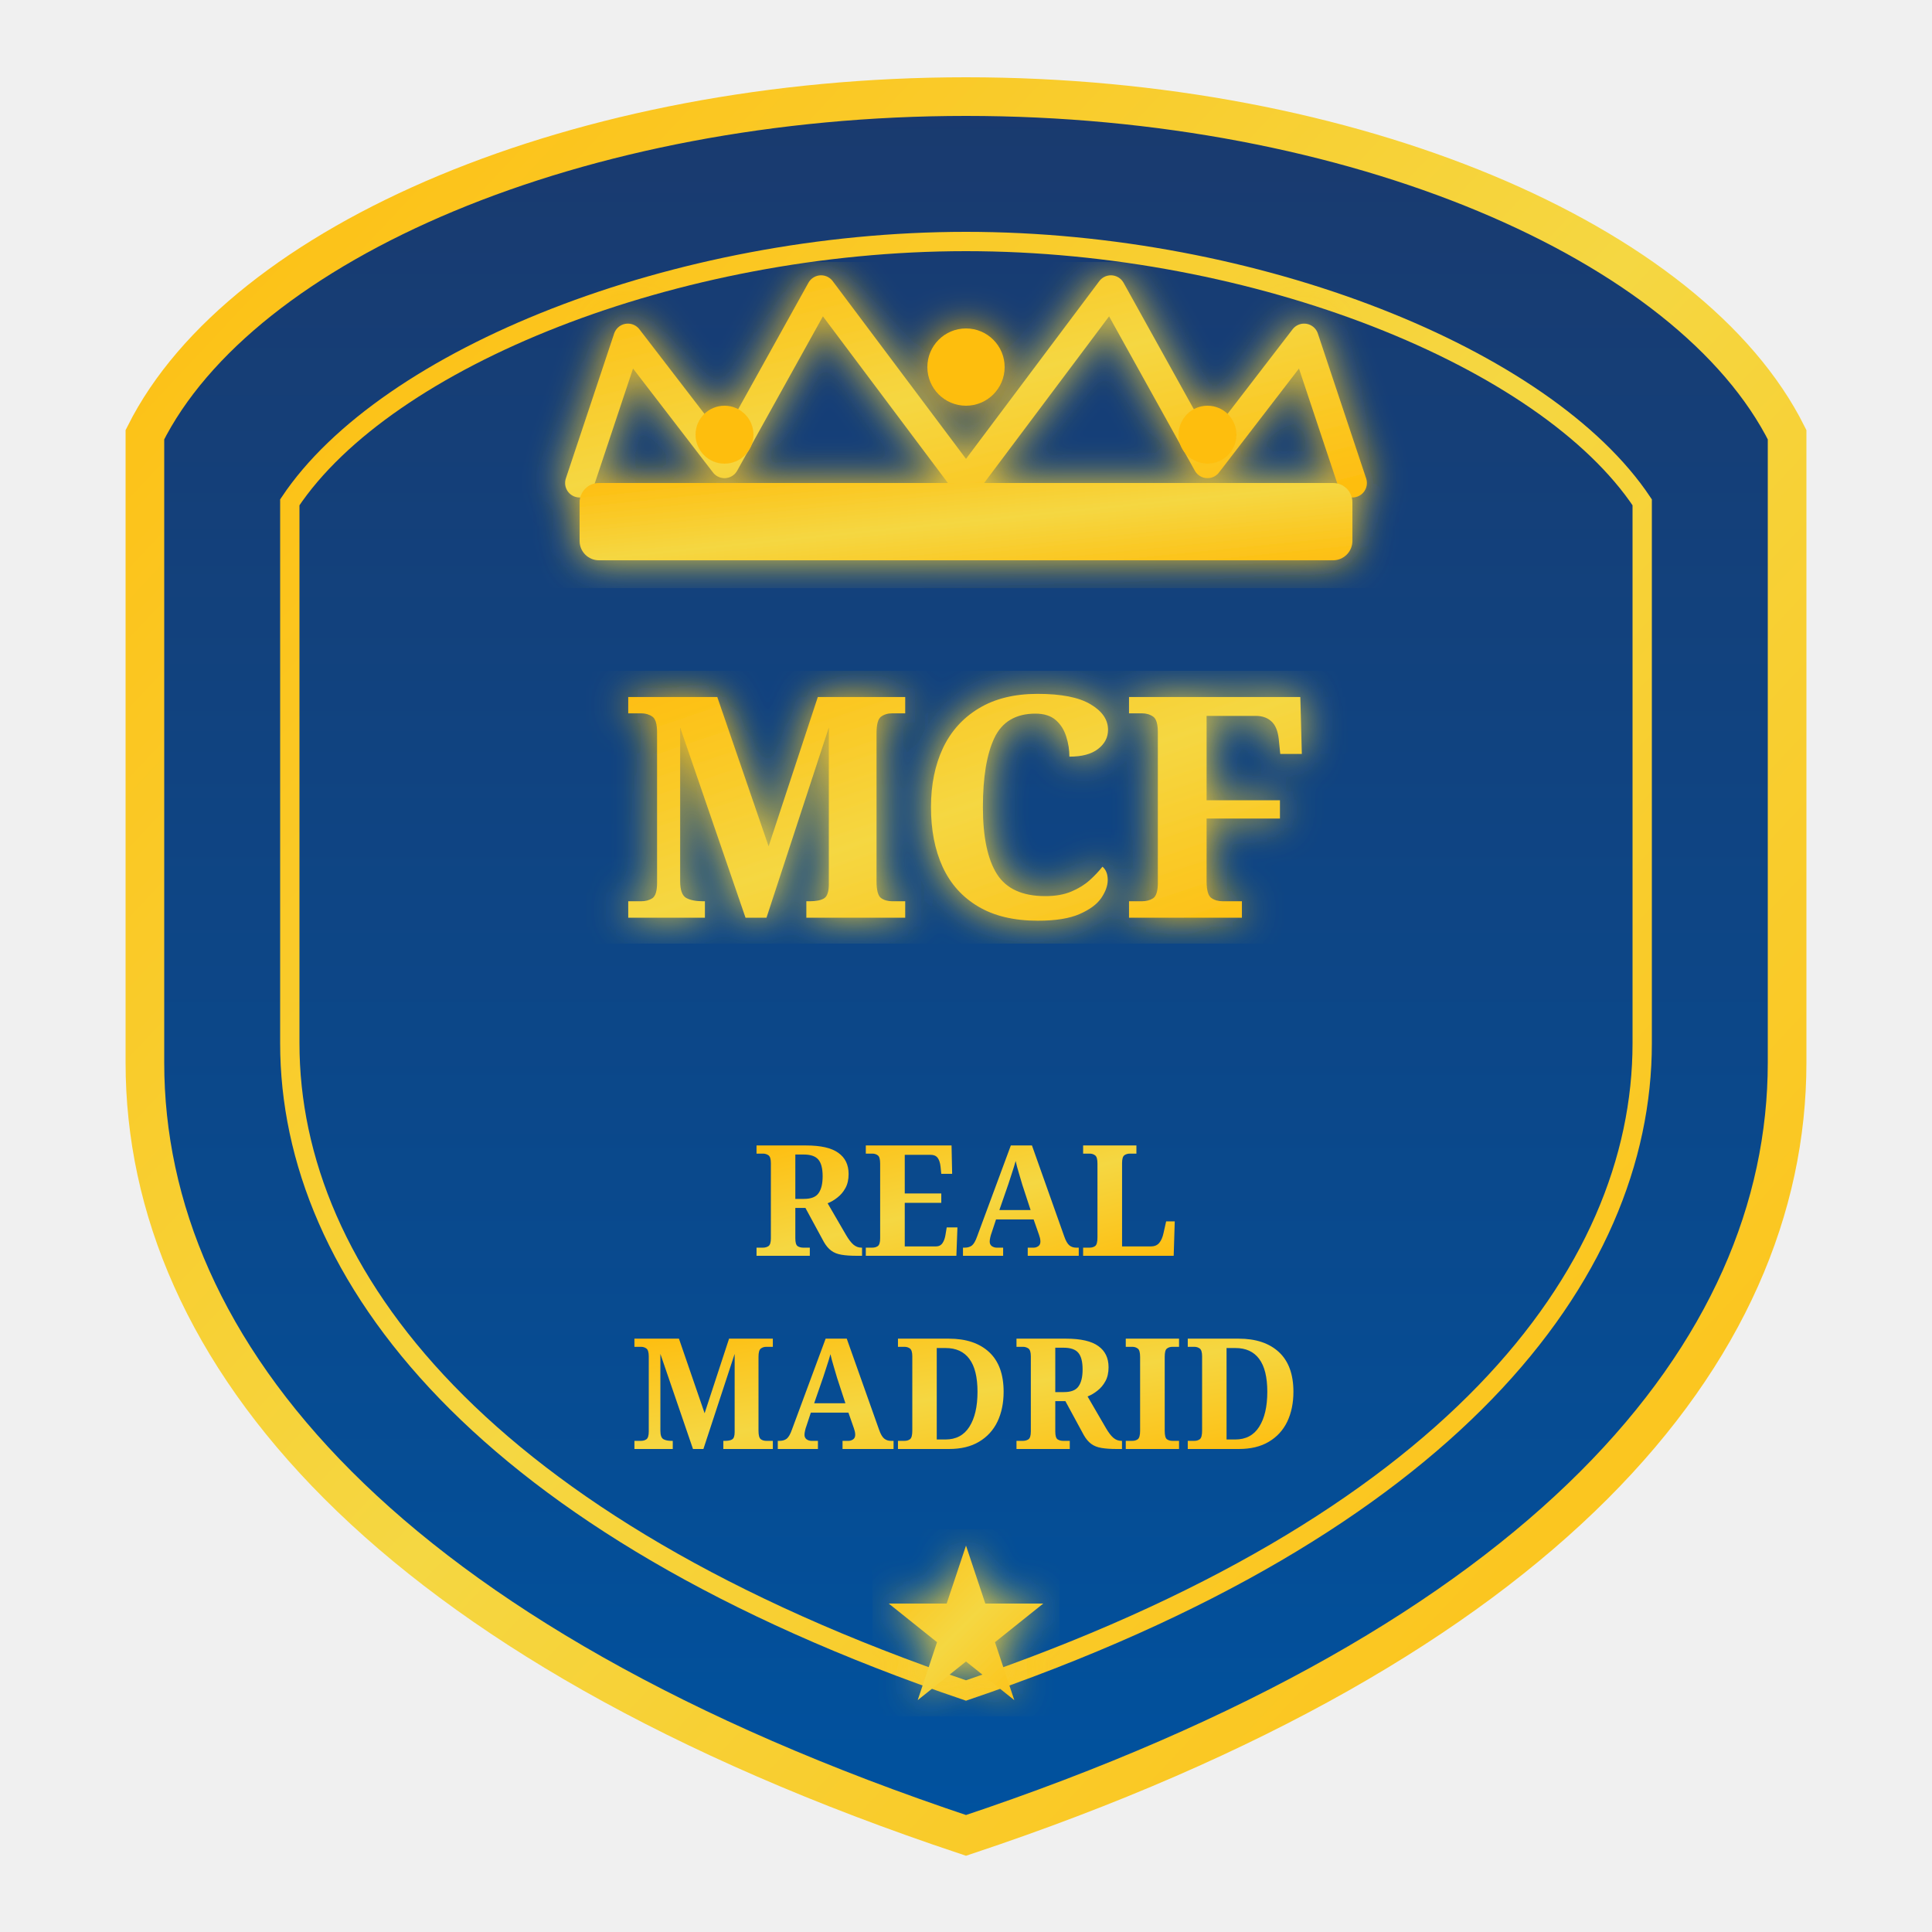
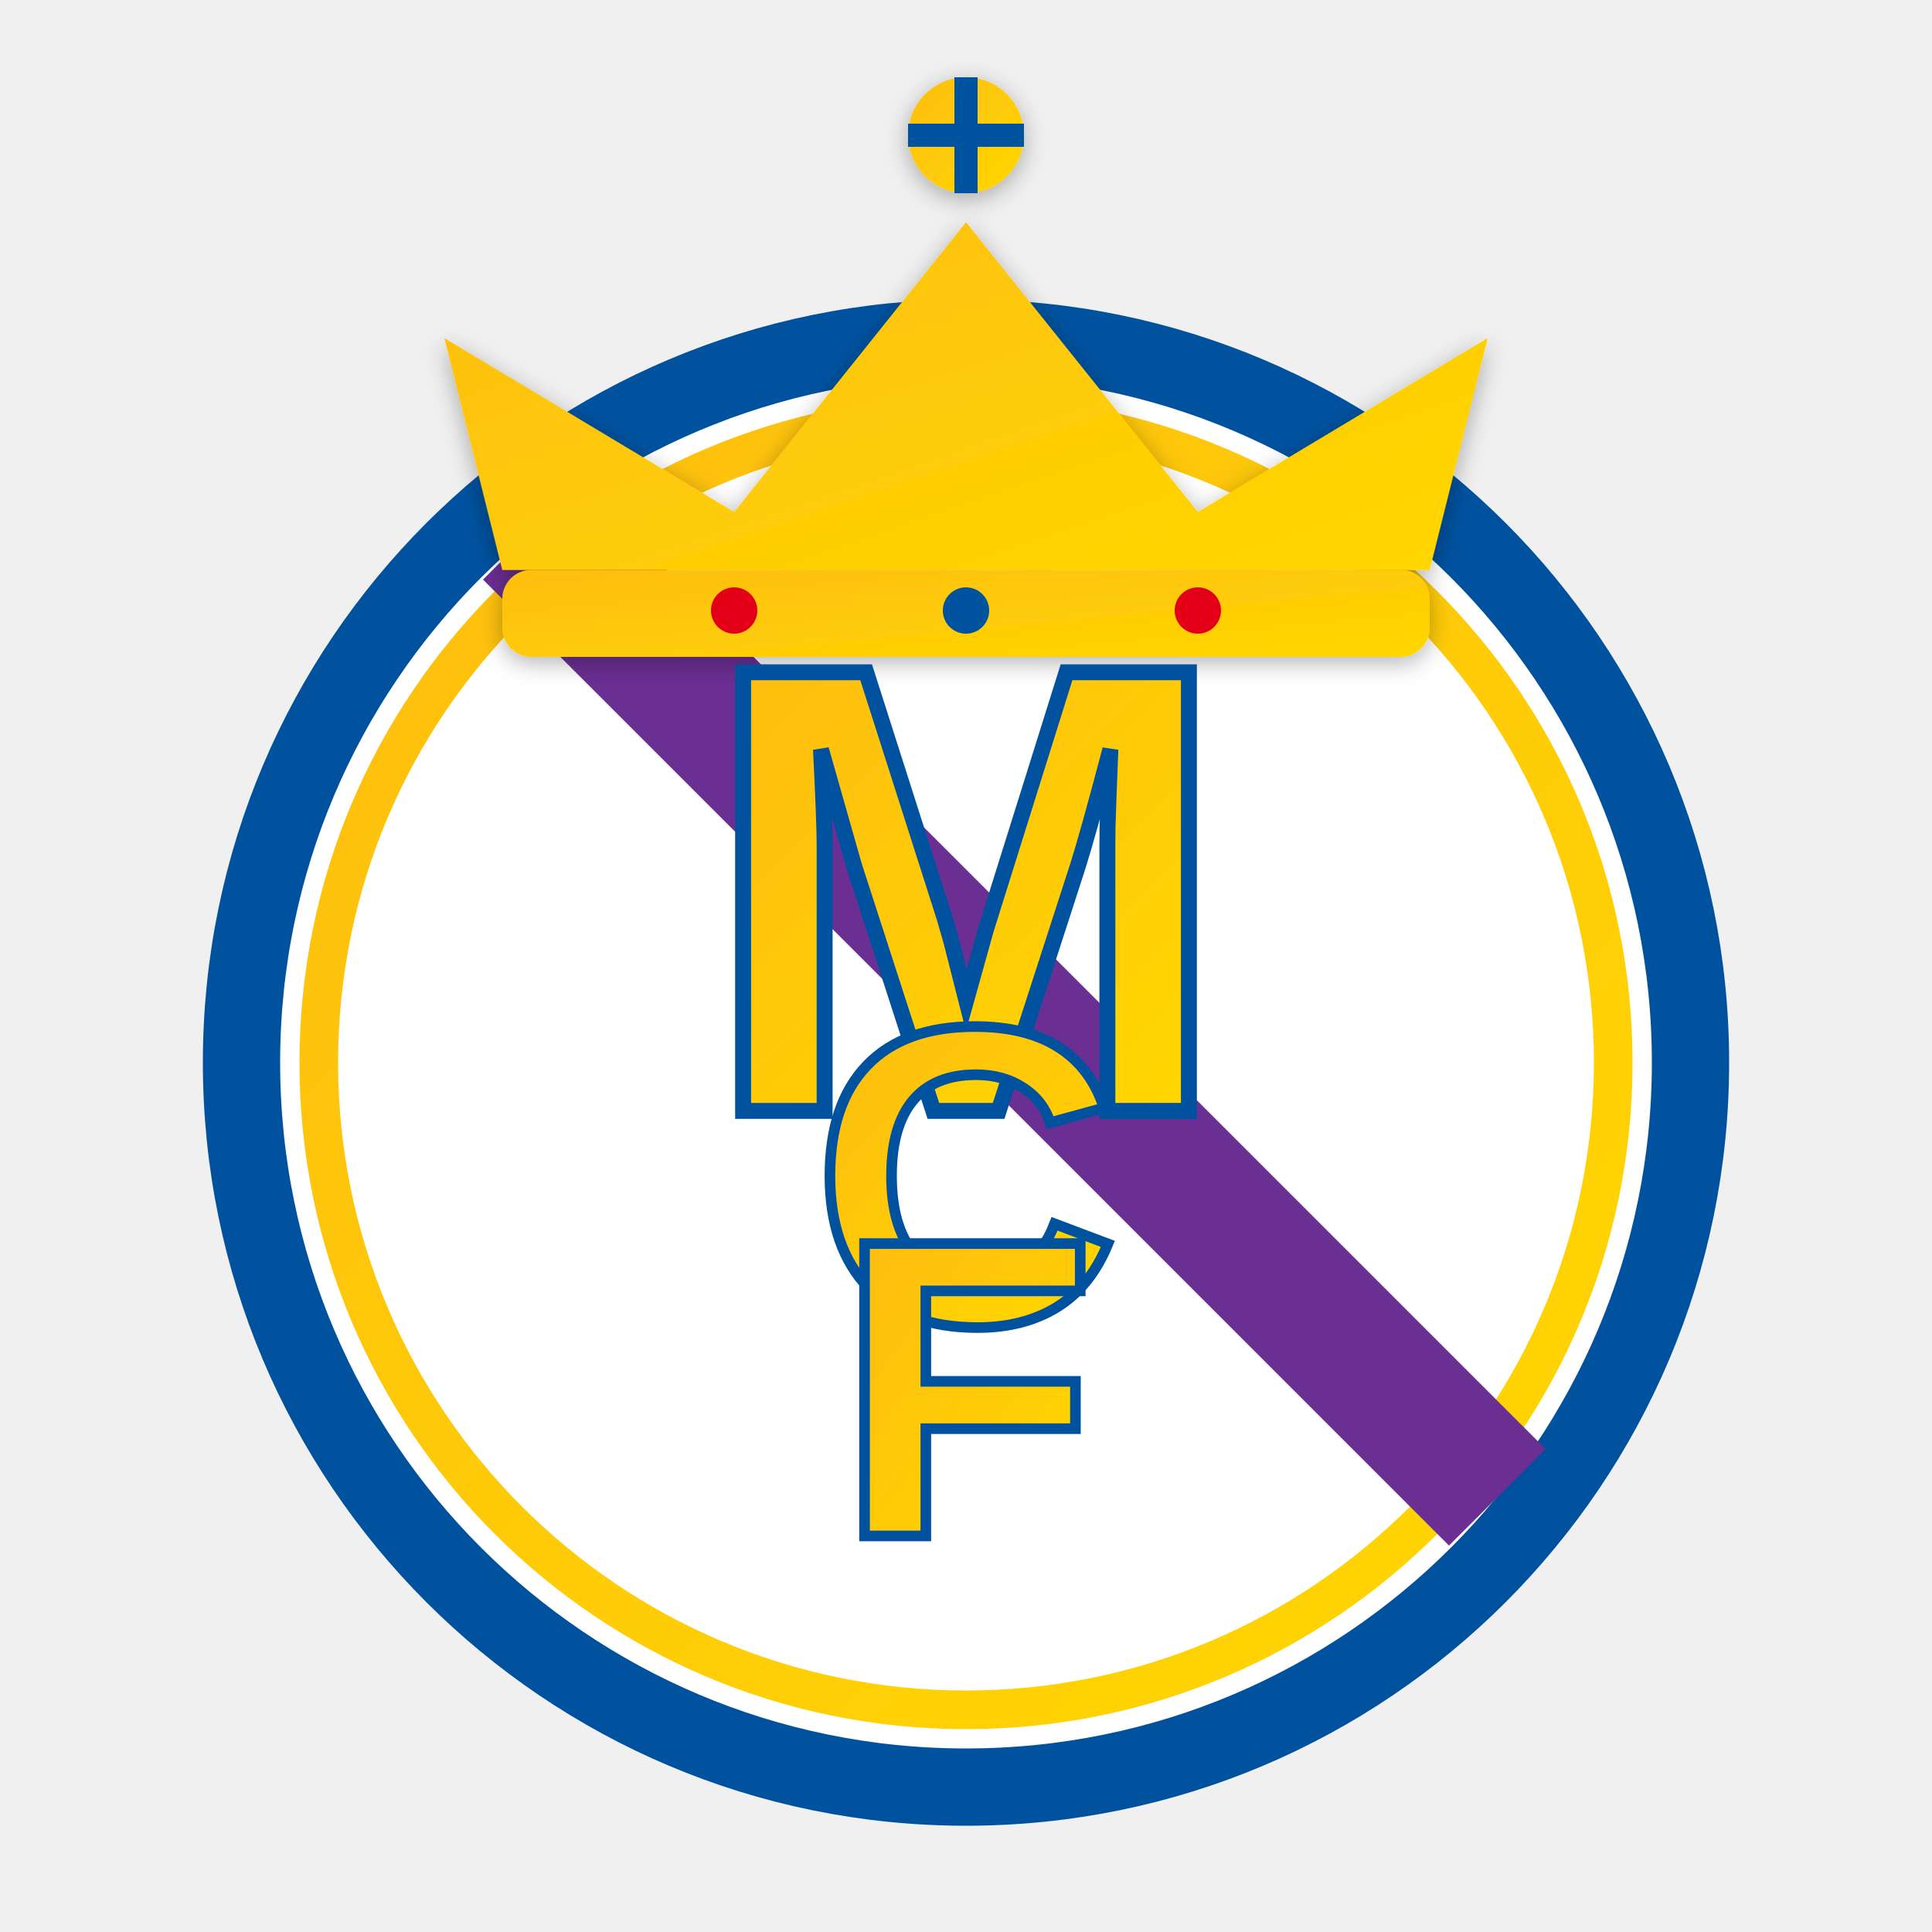
<svg xmlns="http://www.w3.org/2000/svg" viewBox="0 0 200 200">
  <defs>
-     <linearGradient id="goldGradient" x1="0%" y1="0%" x2="100%" y2="100%">
+     <linearGradient id="gold" x1="0%" y1="0%" x2="100%" y2="100%">
      <stop offset="0%" style="stop-color:#FEBE10" />
-       <stop offset="50%" style="stop-color:#f5d742" />
-       <stop offset="100%" style="stop-color:#FEBE10" />
+       <stop offset="100%" style="stop-color:#FFD700" />
    </linearGradient>
-     <linearGradient id="blueGradient" x1="0%" y1="0%" x2="0%" y2="100%">
-       <stop offset="0%" style="stop-color:#1a3a6e" />
-       <stop offset="100%" style="stop-color:#00529F" />
-     </linearGradient>
-     <filter id="glow">
-       <feGaussianBlur stdDeviation="2" result="coloredBlur" />
-       <feMerge>
-         <feMergeNode in="coloredBlur" />
-         <feMergeNode in="SourceGraphic" />
-       </feMerge>
+     <filter id="shadow">
+       <feDropShadow dx="0" dy="1" stdDeviation="2" flood-opacity="0.3" />
    </filter>
  </defs>
-   <path d="M100 10             C140 10, 175 25, 185 45             L185 110             C185 140, 160 170, 100 190             C40 170, 15 140, 15 110             L15 45             C25 25, 60 10, 100 10 Z" fill="url(#blueGradient)" stroke="url(#goldGradient)" stroke-width="4" />
-   <path d="M100 25             C130 25, 160 37, 170 52             L170 108             C170 132, 150 158, 100 175             C50 158, 30 132, 30 108             L30 52             C40 37, 70 25, 100 25 Z" fill="none" stroke="url(#goldGradient)" stroke-width="2" />
-   <g filter="url(#glow)">
-     <path d="M60 50 L65 35 L75 48 L85 30 L100 50 L115 30 L125 48 L135 35 L140 50" fill="none" stroke="url(#goldGradient)" stroke-width="3" stroke-linecap="round" stroke-linejoin="round" />
-     <rect x="60" y="50" width="80" height="8" rx="2" fill="url(#goldGradient)" />
-     <circle cx="100" cy="38" r="4" fill="#FEBE10" />
-     <circle cx="75" cy="45" r="3" fill="#FEBE10" />
-     <circle cx="125" cy="45" r="3" fill="#FEBE10" />
+   <circle cx="100" cy="110" r="75" fill="#FFFFFF" stroke="#00529F" stroke-width="8" />
+   <circle cx="100" cy="110" r="67" fill="none" stroke="url(#gold)" stroke-width="4" />
+   <path d="M50 60 L150 160 L160 150 L60 50 Z" fill="#6B2E92" />
+   <g transform="translate(100, 35) scale(0.6)" filter="url(#shadow)">
+     <path d="M-80 40 L-90 0 L-40 30 L0 -20 L40 30 L90 0 L80 40 Z" fill="url(#gold)" />
+     <rect x="-80" y="40" width="160" height="15" rx="5" fill="url(#gold)" />
+     <circle cx="0" cy="-35" r="10" fill="url(#gold)" />
+     <path d="M-10 -35 L10 -35 M0 -45 L0 -25" stroke="#00529F" stroke-width="4" />
+     <circle cx="-40" cy="47" r="4" fill="#E30613" />
+     <circle cx="0" cy="47" r="4" fill="#00529F" />
+     <circle cx="40" cy="47" r="4" fill="#E30613" />
  </g>
-   <text x="100" y="95" text-anchor="middle" font-family="serif" font-size="32" font-weight="bold" fill="url(#goldGradient)" filter="url(#glow)">MCF</text>
-   <line x1="55" y1="105" x2="145" y2="105" stroke="url(#goldGradient)" stroke-width="2" />
-   <text x="100" y="130" text-anchor="middle" font-family="serif" font-size="16" font-weight="bold" fill="url(#goldGradient)">REAL</text>
-   <text x="100" y="150" text-anchor="middle" font-family="serif" font-size="16" font-weight="bold" fill="url(#goldGradient)">MADRID</text>
-   <g fill="url(#goldGradient)" filter="url(#glow)">
-     <polygon points="100,160 102,166 108,166 103,170 105,176 100,172 95,176 97,170 92,166 98,166" />
+   <g transform="translate(100, 115) scale(1.1)" font-family="Arial, sans-serif" font-weight="bold" text-anchor="middle">
+     <text x="0" y="0" font-size="60" fill="url(#gold)" stroke="#00529F" stroke-width="1.5">M</text>
+     <text x="0" y="20" font-size="40" fill="url(#gold)" stroke="#00529F" stroke-width="1">C</text>
+     <text x="0" y="40" font-size="40" fill="url(#gold)" stroke="#00529F" stroke-width="1">F</text>
  </g>
</svg>
